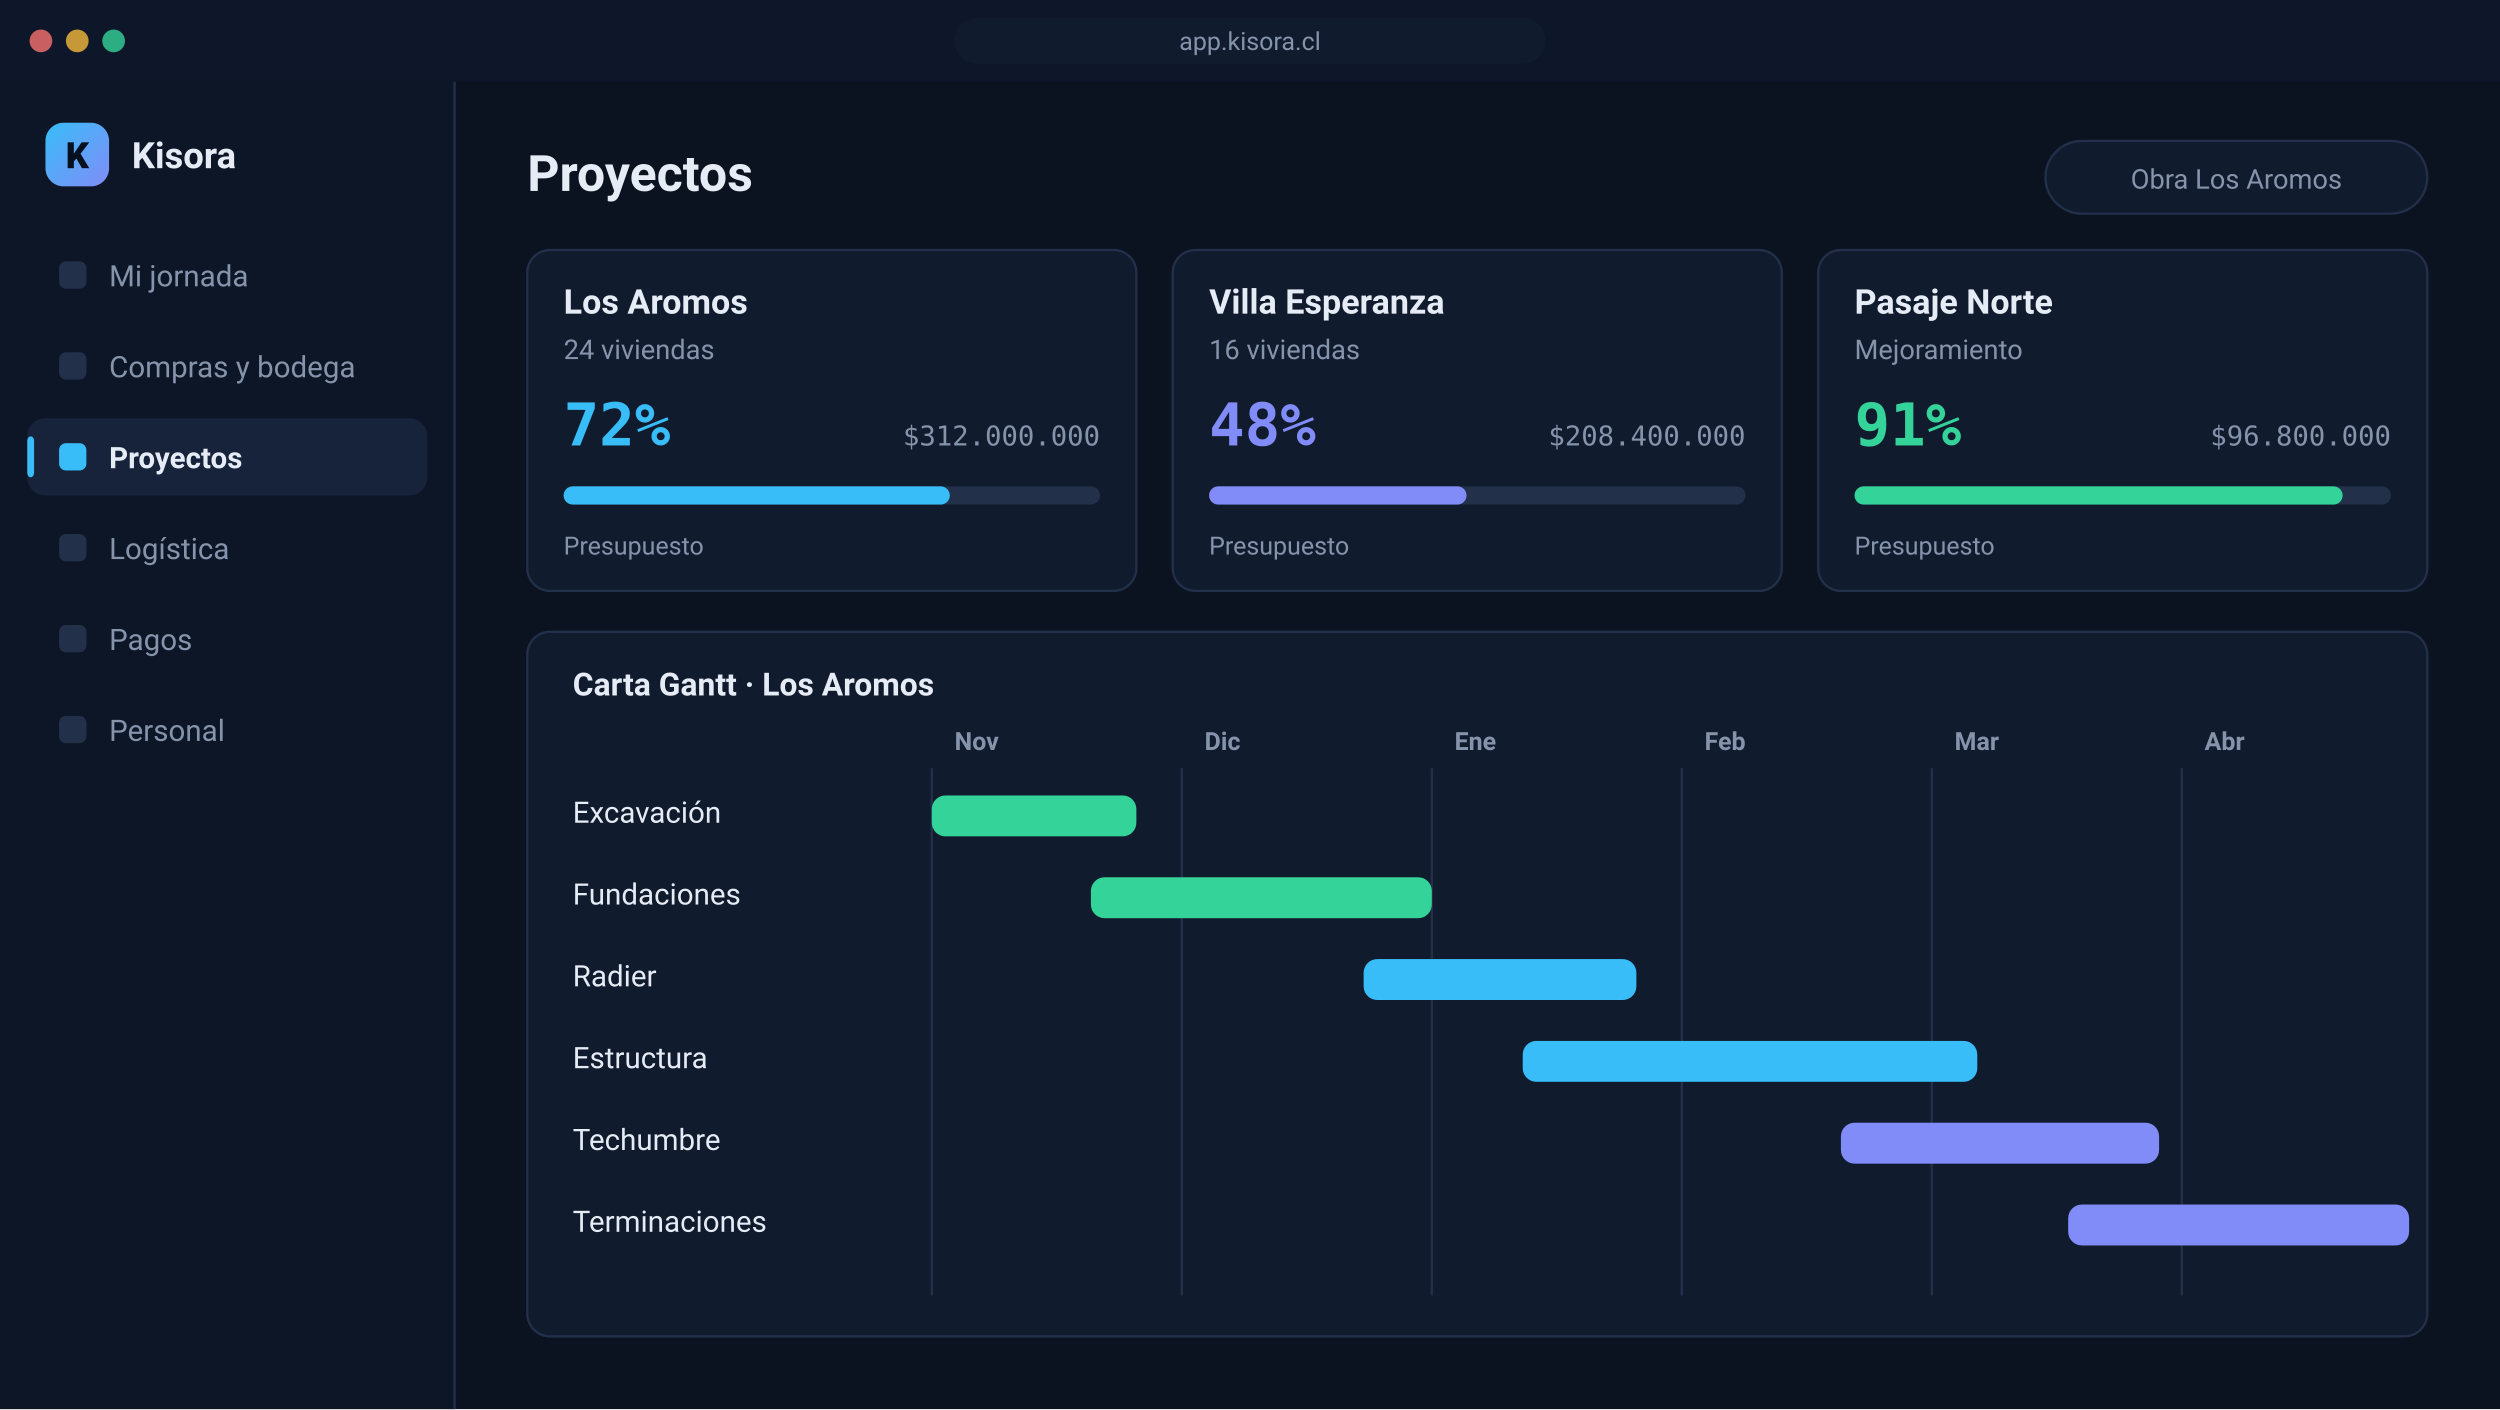
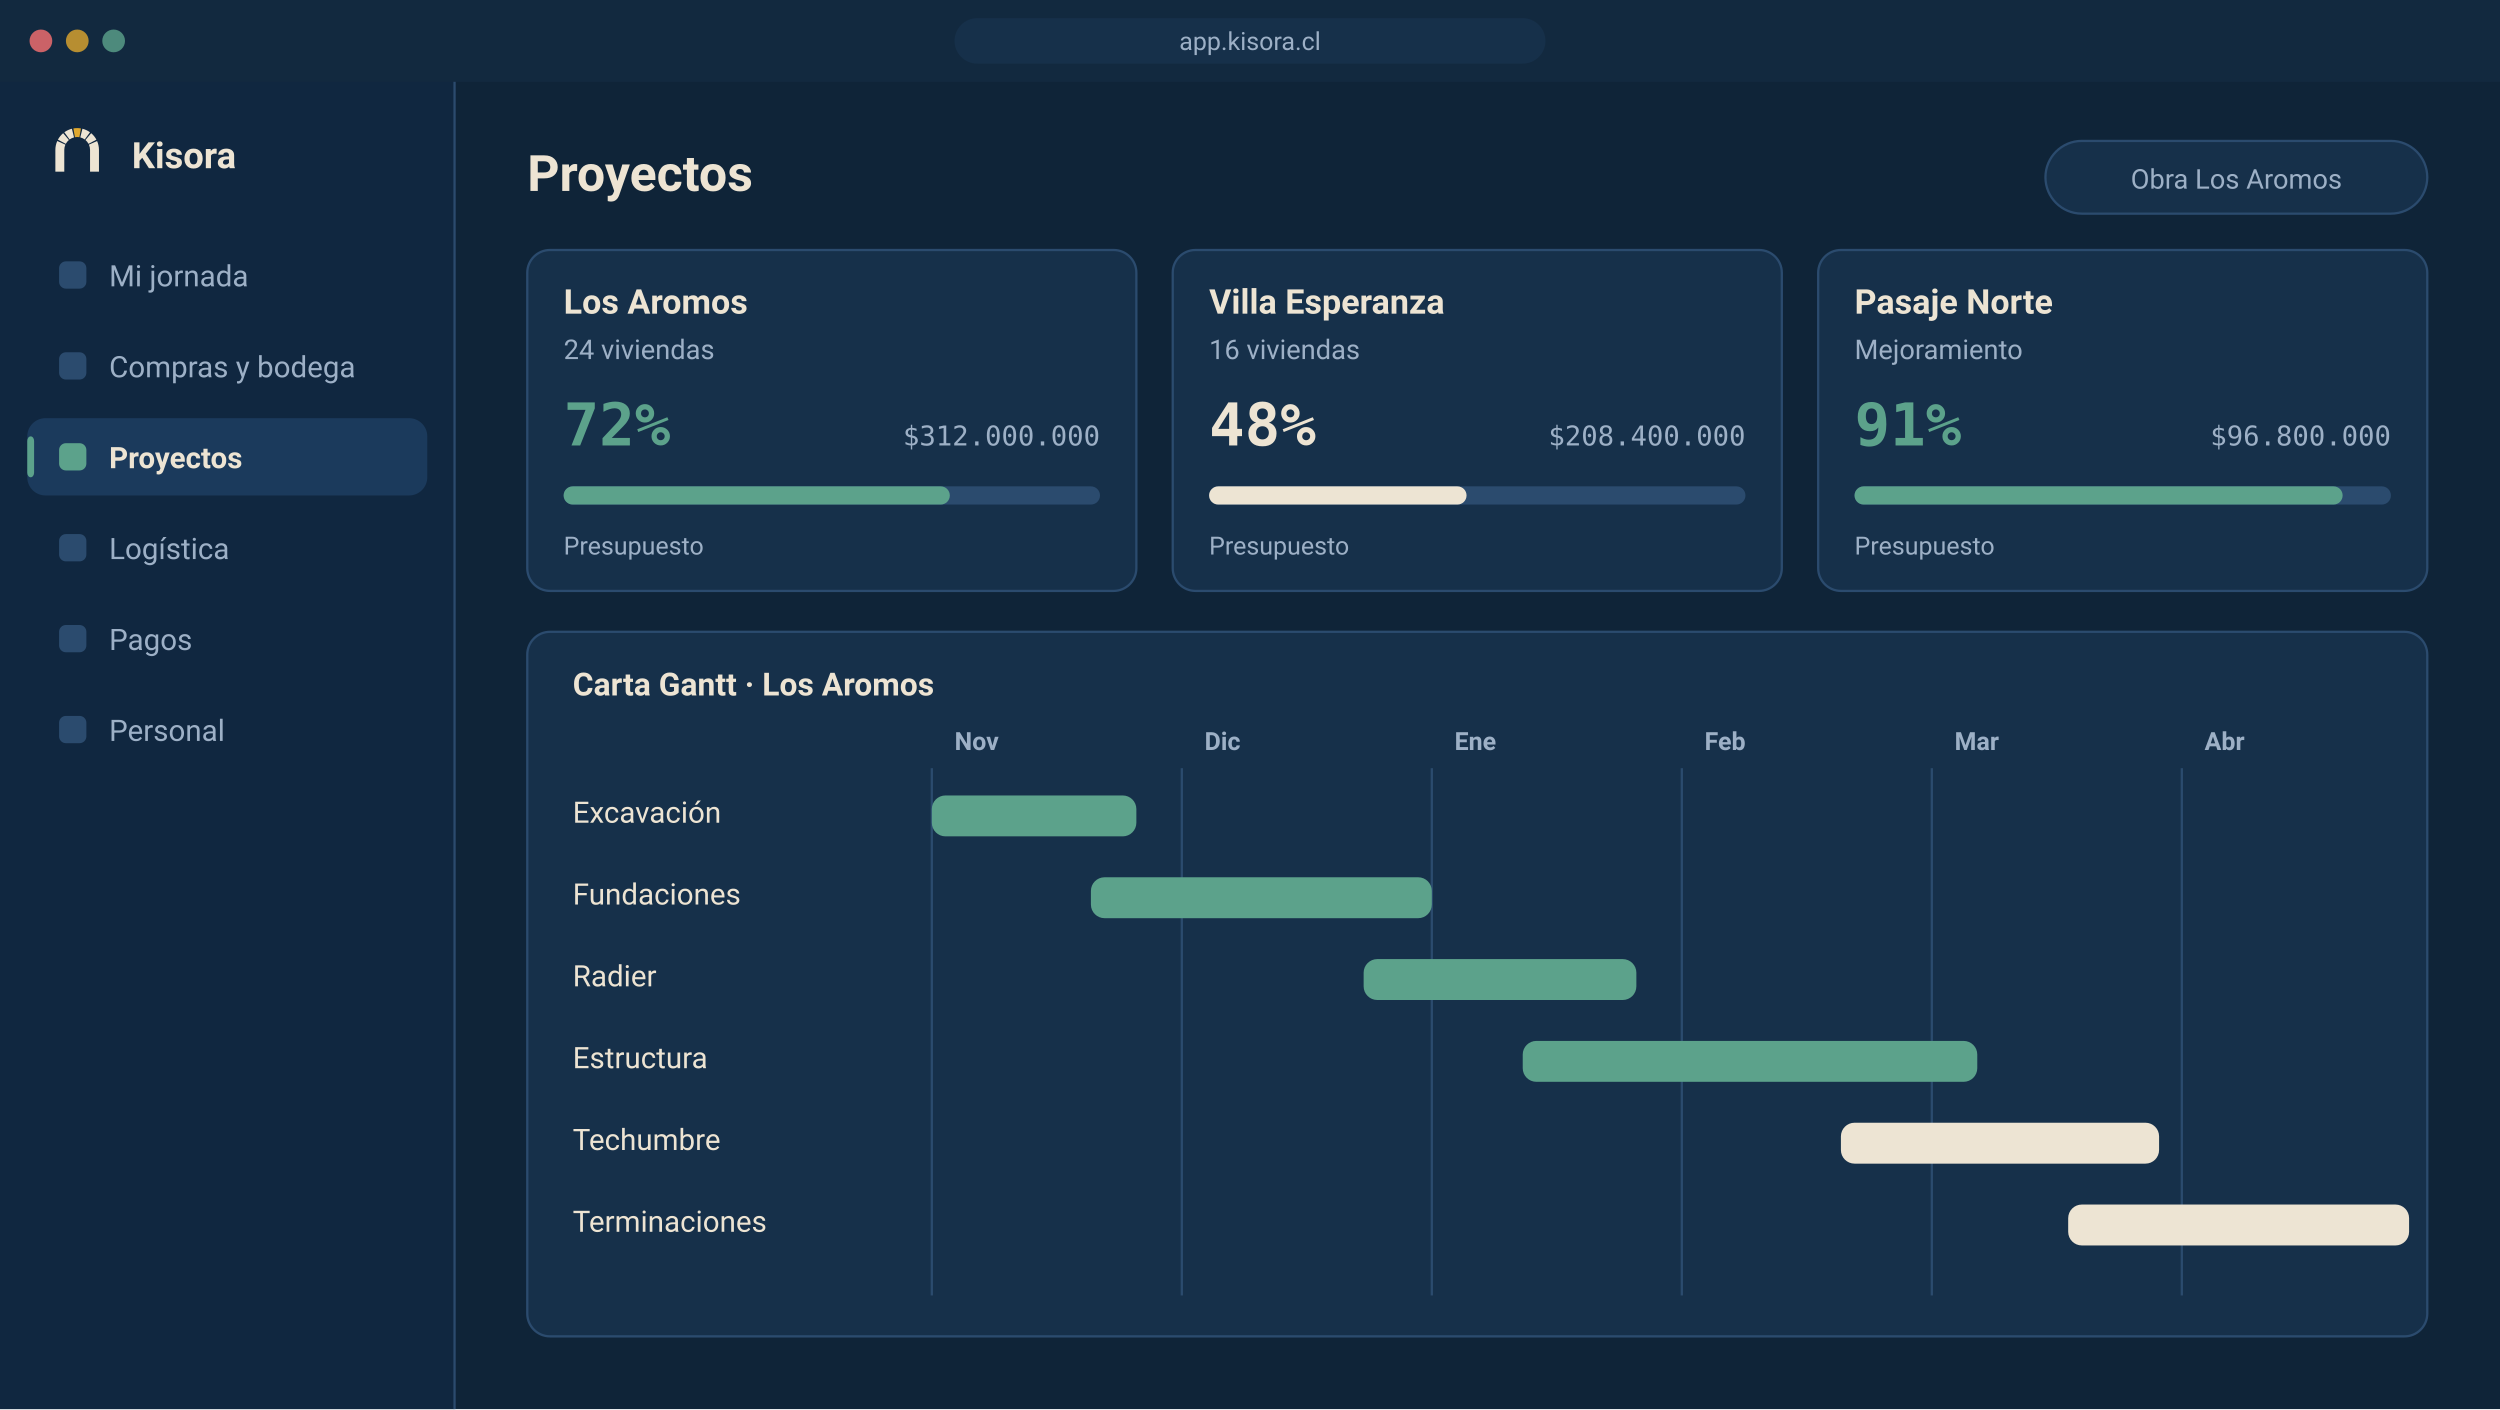
<svg xmlns="http://www.w3.org/2000/svg" viewBox="0 0 1100 620" width="1100" height="620">
-   <defs>
-     <linearGradient id="g" x1="0" y1="0" x2="1" y2="1">
-       <stop offset="0" stop-color="#38BDF8" />
-       <stop offset="1" stop-color="#818CF8" />
-     </linearGradient>
-   </defs>
-   <rect x="0" y="0" width="1100" height="620" rx="0" fill="#0B1220" />
-   <rect x="0" y="0" width="1100" height="36" rx="0" fill="#0E1729" />
+   <rect x="0" y="0" width="1100" height="620" rx="0" fill="#0F2438" />
+   <rect x="0" y="0" width="1100" height="36" rx="0" fill="#12293F" />
  <circle cx="18" cy="18" r="5" fill="#F87171" fill-opacity=".8" />
-   <circle cx="34" cy="18" r="5" fill="#F5B83D" fill-opacity=".8" />
-   <circle cx="50" cy="18" r="5" fill="#34D399" fill-opacity=".8" />
-   <rect x="420" y="8" width="260" height="20" rx="10" fill="#111B2E" />
-   <text x="550" y="22" font-size="11" fill="#8593AB" font-weight="400" text-anchor="middle" font-family="'Segoe UI',Roboto,Helvetica,Arial,sans-serif">app.kisora.cl</text>
-   <rect x="0" y="36" width="200" height="584" rx="0" fill="#0D1626" />
-   <line x1="200" y1="36" x2="200" y2="620" stroke="#22304A" />
-   <rect x="20" y="54" width="28" height="28" rx="8" fill="url(#g)" />
-   <text x="34" y="74" font-size="16" fill="#06101F" font-weight="800" text-anchor="middle" font-family="'Segoe UI',Roboto,Helvetica,Arial,sans-serif">K</text>
-   <text x="58" y="74" font-size="16" fill="#E6ECF5" font-weight="700" text-anchor="start" font-family="'Segoe UI',Roboto,Helvetica,Arial,sans-serif">Kisora</text>
-   <rect x="26" y="115" width="12" height="12" rx="3" fill="#22304A" />
-   <text x="48" y="126" font-size="13" fill="#8593AB" font-weight="400" text-anchor="start" font-family="'Segoe UI',Roboto,Helvetica,Arial,sans-serif">Mi jornada</text>
-   <rect x="26" y="155" width="12" height="12" rx="3" fill="#22304A" />
-   <text x="48" y="166" font-size="13" fill="#8593AB" font-weight="400" text-anchor="start" font-family="'Segoe UI',Roboto,Helvetica,Arial,sans-serif">Compras y bodega</text>
-   <rect x="12" y="184" width="176" height="34" rx="8" fill="#16233B" />
-   <rect x="12" y="192" width="3" height="18" rx="2" fill="#38BDF8" />
-   <rect x="26" y="195" width="12" height="12" rx="3" fill="#38BDF8" />
-   <text x="48" y="206" font-size="13" fill="#E6ECF5" font-weight="600" text-anchor="start" font-family="'Segoe UI',Roboto,Helvetica,Arial,sans-serif">Proyectos</text>
-   <rect x="26" y="235" width="12" height="12" rx="3" fill="#22304A" />
-   <text x="48" y="246" font-size="13" fill="#8593AB" font-weight="400" text-anchor="start" font-family="'Segoe UI',Roboto,Helvetica,Arial,sans-serif">Logística</text>
-   <rect x="26" y="275" width="12" height="12" rx="3" fill="#22304A" />
-   <text x="48" y="286" font-size="13" fill="#8593AB" font-weight="400" text-anchor="start" font-family="'Segoe UI',Roboto,Helvetica,Arial,sans-serif">Pagos</text>
-   <rect x="26" y="315" width="12" height="12" rx="3" fill="#22304A" />
-   <text x="48" y="326" font-size="13" fill="#8593AB" font-weight="400" text-anchor="start" font-family="'Segoe UI',Roboto,Helvetica,Arial,sans-serif">Personal</text>
-   <text x="232" y="84" font-size="22" fill="#E6ECF5" font-weight="700" text-anchor="start" font-family="'Segoe UI',Roboto,Helvetica,Arial,sans-serif">Proyectos</text>
-   <rect x="900" y="62" width="168" height="32" rx="16" fill="#111B2E" stroke="#22304A" />
-   <text x="984" y="83" font-size="12" fill="#8593AB" font-weight="400" text-anchor="middle" font-family="'Segoe UI',Roboto,Helvetica,Arial,sans-serif">Obra Los Aromos</text>
-   <rect x="232" y="110" width="268" height="150" rx="10" fill="#111B2E" stroke="#22304A" />
-   <text x="248" y="138" font-size="15" fill="#E6ECF5" font-weight="700" text-anchor="start" font-family="'Segoe UI',Roboto,Helvetica,Arial,sans-serif">Los Aromos</text>
-   <text x="248" y="158" font-size="12" fill="#8593AB" font-weight="400" text-anchor="start" font-family="'Segoe UI',Roboto,Helvetica,Arial,sans-serif">24 viviendas</text>
-   <text x="248" y="196" font-size="26" fill="#38BDF8" font-weight="700" text-anchor="start" font-family="ui-monospace,Consolas,Menlo,monospace">72%</text>
-   <text x="484" y="196" font-size="12" fill="#8593AB" font-weight="400" text-anchor="end" font-family="ui-monospace,Consolas,Menlo,monospace">$312.000.000</text>
-   <rect x="248" y="214" width="236" height="8" rx="4" fill="#22304A" />
-   <rect x="248" y="214" width="169.92" height="8" rx="4" fill="#38BDF8" />
-   <text x="248" y="244" font-size="11" fill="#8593AB" font-weight="400" text-anchor="start" font-family="'Segoe UI',Roboto,Helvetica,Arial,sans-serif">Presupuesto</text>
-   <rect x="516" y="110" width="268" height="150" rx="10" fill="#111B2E" stroke="#22304A" />
-   <text x="532" y="138" font-size="15" fill="#E6ECF5" font-weight="700" text-anchor="start" font-family="'Segoe UI',Roboto,Helvetica,Arial,sans-serif">Villa Esperanza</text>
-   <text x="532" y="158" font-size="12" fill="#8593AB" font-weight="400" text-anchor="start" font-family="'Segoe UI',Roboto,Helvetica,Arial,sans-serif">16 viviendas</text>
-   <text x="532" y="196" font-size="26" fill="#818CF8" font-weight="700" text-anchor="start" font-family="ui-monospace,Consolas,Menlo,monospace">48%</text>
-   <text x="768" y="196" font-size="12" fill="#8593AB" font-weight="400" text-anchor="end" font-family="ui-monospace,Consolas,Menlo,monospace">$208.400.000</text>
-   <rect x="532" y="214" width="236" height="8" rx="4" fill="#22304A" />
-   <rect x="532" y="214" width="113.28" height="8" rx="4" fill="#818CF8" />
-   <text x="532" y="244" font-size="11" fill="#8593AB" font-weight="400" text-anchor="start" font-family="'Segoe UI',Roboto,Helvetica,Arial,sans-serif">Presupuesto</text>
-   <rect x="800" y="110" width="268" height="150" rx="10" fill="#111B2E" stroke="#22304A" />
-   <text x="816" y="138" font-size="15" fill="#E6ECF5" font-weight="700" text-anchor="start" font-family="'Segoe UI',Roboto,Helvetica,Arial,sans-serif">Pasaje Norte</text>
-   <text x="816" y="158" font-size="12" fill="#8593AB" font-weight="400" text-anchor="start" font-family="'Segoe UI',Roboto,Helvetica,Arial,sans-serif">Mejoramiento</text>
-   <text x="816" y="196" font-size="26" fill="#34D399" font-weight="700" text-anchor="start" font-family="ui-monospace,Consolas,Menlo,monospace">91%</text>
-   <text x="1052" y="196" font-size="12" fill="#8593AB" font-weight="400" text-anchor="end" font-family="ui-monospace,Consolas,Menlo,monospace">$96.800.000</text>
-   <rect x="816" y="214" width="236" height="8" rx="4" fill="#22304A" />
-   <rect x="816" y="214" width="214.76" height="8" rx="4" fill="#34D399" />
-   <text x="816" y="244" font-size="11" fill="#8593AB" font-weight="400" text-anchor="start" font-family="'Segoe UI',Roboto,Helvetica,Arial,sans-serif">Presupuesto</text>
-   <rect x="232" y="278" width="836" height="310" rx="10" fill="#111B2E" stroke="#22304A" />
-   <text x="252" y="306" font-size="14" fill="#E6ECF5" font-weight="700" text-anchor="start" font-family="'Segoe UI',Roboto,Helvetica,Arial,sans-serif">Carta Gantt · Los Aromos</text>
-   <text x="420" y="330" font-size="11" fill="#8593AB" font-weight="600" text-anchor="start" font-family="'Segoe UI',Roboto,Helvetica,Arial,sans-serif">Nov</text>
-   <line x1="410" y1="338" x2="410" y2="570" stroke="#22304A" />
-   <text x="530" y="330" font-size="11" fill="#8593AB" font-weight="600" text-anchor="start" font-family="'Segoe UI',Roboto,Helvetica,Arial,sans-serif">Dic</text>
-   <line x1="520" y1="338" x2="520" y2="570" stroke="#22304A" />
-   <text x="640" y="330" font-size="11" fill="#8593AB" font-weight="600" text-anchor="start" font-family="'Segoe UI',Roboto,Helvetica,Arial,sans-serif">Ene</text>
-   <line x1="630" y1="338" x2="630" y2="570" stroke="#22304A" />
-   <text x="750" y="330" font-size="11" fill="#8593AB" font-weight="600" text-anchor="start" font-family="'Segoe UI',Roboto,Helvetica,Arial,sans-serif">Feb</text>
-   <line x1="740" y1="338" x2="740" y2="570" stroke="#22304A" />
-   <text x="860" y="330" font-size="11" fill="#8593AB" font-weight="600" text-anchor="start" font-family="'Segoe UI',Roboto,Helvetica,Arial,sans-serif">Mar</text>
-   <line x1="850" y1="338" x2="850" y2="570" stroke="#22304A" />
-   <text x="970" y="330" font-size="11" fill="#8593AB" font-weight="600" text-anchor="start" font-family="'Segoe UI',Roboto,Helvetica,Arial,sans-serif">Abr</text>
-   <line x1="960" y1="338" x2="960" y2="570" stroke="#22304A" />
-   <text x="252" y="362" font-size="13" fill="#E6ECF5" font-weight="400" text-anchor="start" font-family="'Segoe UI',Roboto,Helvetica,Arial,sans-serif">Excavación</text>
-   <rect x="410" y="350" width="90" height="18" rx="6" fill="#34D399" />
-   <text x="252" y="398" font-size="13" fill="#E6ECF5" font-weight="400" text-anchor="start" font-family="'Segoe UI',Roboto,Helvetica,Arial,sans-serif">Fundaciones</text>
-   <rect x="480" y="386" width="150" height="18" rx="6" fill="#34D399" />
-   <text x="252" y="434" font-size="13" fill="#E6ECF5" font-weight="400" text-anchor="start" font-family="'Segoe UI',Roboto,Helvetica,Arial,sans-serif">Radier</text>
-   <rect x="600" y="422" width="120" height="18" rx="6" fill="#38BDF8" />
-   <text x="252" y="470" font-size="13" fill="#E6ECF5" font-weight="400" text-anchor="start" font-family="'Segoe UI',Roboto,Helvetica,Arial,sans-serif">Estructura</text>
-   <rect x="670" y="458" width="200" height="18" rx="6" fill="#38BDF8" />
-   <text x="252" y="506" font-size="13" fill="#E6ECF5" font-weight="400" text-anchor="start" font-family="'Segoe UI',Roboto,Helvetica,Arial,sans-serif">Techumbre</text>
-   <rect x="810" y="494" width="140" height="18" rx="6" fill="#818CF8" />
-   <text x="252" y="542" font-size="13" fill="#E6ECF5" font-weight="400" text-anchor="start" font-family="'Segoe UI',Roboto,Helvetica,Arial,sans-serif">Terminaciones</text>
-   <rect x="910" y="530" width="150" height="18" rx="6" fill="#818CF8" />
+   <circle cx="34" cy="18" r="5" fill="#E0A82E" fill-opacity=".8" />
+   <circle cx="50" cy="18" r="5" fill="#5CA28B" fill-opacity=".8" />
+   <rect x="420" y="8" width="260" height="20" rx="10" fill="#16304A" />
+   <text x="550" y="22" font-size="11" fill="#9DB0C6" font-weight="400" text-anchor="middle" font-family="'Segoe UI',Roboto,Helvetica,Arial,sans-serif">app.kisora.cl</text>
+   <rect x="0" y="36" width="200" height="584" rx="0" fill="#102740" />
+   <line x1="200" y1="36" x2="200" y2="620" stroke="#2B4B6E" />
+   <g transform="translate(20 52) scale(.109)">
+     <path fill="#E0A82E" d="M112.72 41.34A88 88 0 0 1 143.28 41.34L137.03 76.79A52 52 0 0 0 118.97 76.79Z" />
+     <path fill="#EDE4D3" d="M208.39 92.21A88 88 0 0 1 216 128L216 216L180 216L180 128A52 52 0 0 0 175.5 106.85Z" />
+     <path fill="#EDE4D3" d="M184.57 60.59A88 88 0 0 1 205.7 86.69L173.91 103.59A52 52 0 0 0 161.42 88.17Z" />
+     <path fill="#EDE4D3" d="M149.29 42.61A88 88 0 0 1 179.73 56.81L158.56 85.93A52 52 0 0 0 140.58 77.54Z" />
+     <path fill="#EDE4D3" d="M47.61 92.21A88 88 0 0 0 40 128L40 216L76 216L76 128A52 52 0 0 1 80.5 106.85Z" />
+     <path fill="#EDE4D3" d="M71.43 60.59A88 88 0 0 0 50.3 86.69L82.09 103.59A52 52 0 0 1 94.58 88.17Z" />
+     <path fill="#EDE4D3" d="M106.71 42.61A88 88 0 0 0 76.27 56.81L97.44 85.93A52 52 0 0 1 115.42 77.54Z" />
+   </g>
+   <text x="58" y="74" font-size="16" fill="#EDE4D3" font-weight="700" text-anchor="start" font-family="'Segoe UI',Roboto,Helvetica,Arial,sans-serif">Kisora</text>
+   <rect x="26" y="115" width="12" height="12" rx="3" fill="#2B4B6E" />
+   <text x="48" y="126" font-size="13" fill="#9DB0C6" font-weight="400" text-anchor="start" font-family="'Segoe UI',Roboto,Helvetica,Arial,sans-serif">Mi jornada</text>
+   <rect x="26" y="155" width="12" height="12" rx="3" fill="#2B4B6E" />
+   <text x="48" y="166" font-size="13" fill="#9DB0C6" font-weight="400" text-anchor="start" font-family="'Segoe UI',Roboto,Helvetica,Arial,sans-serif">Compras y bodega</text>
+   <rect x="12" y="184" width="176" height="34" rx="8" fill="#1B3A5C" />
+   <rect x="12" y="192" width="3" height="18" rx="2" fill="#5CA28B" />
+   <rect x="26" y="195" width="12" height="12" rx="3" fill="#5CA28B" />
+   <text x="48" y="206" font-size="13" fill="#EDE4D3" font-weight="600" text-anchor="start" font-family="'Segoe UI',Roboto,Helvetica,Arial,sans-serif">Proyectos</text>
+   <rect x="26" y="235" width="12" height="12" rx="3" fill="#2B4B6E" />
+   <text x="48" y="246" font-size="13" fill="#9DB0C6" font-weight="400" text-anchor="start" font-family="'Segoe UI',Roboto,Helvetica,Arial,sans-serif">Logística</text>
+   <rect x="26" y="275" width="12" height="12" rx="3" fill="#2B4B6E" />
+   <text x="48" y="286" font-size="13" fill="#9DB0C6" font-weight="400" text-anchor="start" font-family="'Segoe UI',Roboto,Helvetica,Arial,sans-serif">Pagos</text>
+   <rect x="26" y="315" width="12" height="12" rx="3" fill="#2B4B6E" />
+   <text x="48" y="326" font-size="13" fill="#9DB0C6" font-weight="400" text-anchor="start" font-family="'Segoe UI',Roboto,Helvetica,Arial,sans-serif">Personal</text>
+   <text x="232" y="84" font-size="22" fill="#EDE4D3" font-weight="700" text-anchor="start" font-family="'Segoe UI',Roboto,Helvetica,Arial,sans-serif">Proyectos</text>
+   <rect x="900" y="62" width="168" height="32" rx="16" fill="#16304A" stroke="#2B4B6E" />
+   <text x="984" y="83" font-size="12" fill="#9DB0C6" font-weight="400" text-anchor="middle" font-family="'Segoe UI',Roboto,Helvetica,Arial,sans-serif">Obra Los Aromos</text>
+   <rect x="232" y="110" width="268" height="150" rx="10" fill="#16304A" stroke="#2B4B6E" />
+   <text x="248" y="138" font-size="15" fill="#EDE4D3" font-weight="700" text-anchor="start" font-family="'Segoe UI',Roboto,Helvetica,Arial,sans-serif">Los Aromos</text>
+   <text x="248" y="158" font-size="12" fill="#9DB0C6" font-weight="400" text-anchor="start" font-family="'Segoe UI',Roboto,Helvetica,Arial,sans-serif">24 viviendas</text>
+   <text x="248" y="196" font-size="26" fill="#5CA28B" font-weight="700" text-anchor="start" font-family="ui-monospace,Consolas,Menlo,monospace">72%</text>
+   <text x="484" y="196" font-size="12" fill="#9DB0C6" font-weight="400" text-anchor="end" font-family="ui-monospace,Consolas,Menlo,monospace">$312.000.000</text>
+   <rect x="248" y="214" width="236" height="8" rx="4" fill="#2B4B6E" />
+   <rect x="248" y="214" width="169.92" height="8" rx="4" fill="#5CA28B" />
+   <text x="248" y="244" font-size="11" fill="#9DB0C6" font-weight="400" text-anchor="start" font-family="'Segoe UI',Roboto,Helvetica,Arial,sans-serif">Presupuesto</text>
+   <rect x="516" y="110" width="268" height="150" rx="10" fill="#16304A" stroke="#2B4B6E" />
+   <text x="532" y="138" font-size="15" fill="#EDE4D3" font-weight="700" text-anchor="start" font-family="'Segoe UI',Roboto,Helvetica,Arial,sans-serif">Villa Esperanza</text>
+   <text x="532" y="158" font-size="12" fill="#9DB0C6" font-weight="400" text-anchor="start" font-family="'Segoe UI',Roboto,Helvetica,Arial,sans-serif">16 viviendas</text>
+   <text x="532" y="196" font-size="26" fill="#EDE4D3" font-weight="700" text-anchor="start" font-family="ui-monospace,Consolas,Menlo,monospace">48%</text>
+   <text x="768" y="196" font-size="12" fill="#9DB0C6" font-weight="400" text-anchor="end" font-family="ui-monospace,Consolas,Menlo,monospace">$208.400.000</text>
+   <rect x="532" y="214" width="236" height="8" rx="4" fill="#2B4B6E" />
+   <rect x="532" y="214" width="113.28" height="8" rx="4" fill="#EDE4D3" />
+   <text x="532" y="244" font-size="11" fill="#9DB0C6" font-weight="400" text-anchor="start" font-family="'Segoe UI',Roboto,Helvetica,Arial,sans-serif">Presupuesto</text>
+   <rect x="800" y="110" width="268" height="150" rx="10" fill="#16304A" stroke="#2B4B6E" />
+   <text x="816" y="138" font-size="15" fill="#EDE4D3" font-weight="700" text-anchor="start" font-family="'Segoe UI',Roboto,Helvetica,Arial,sans-serif">Pasaje Norte</text>
+   <text x="816" y="158" font-size="12" fill="#9DB0C6" font-weight="400" text-anchor="start" font-family="'Segoe UI',Roboto,Helvetica,Arial,sans-serif">Mejoramiento</text>
+   <text x="816" y="196" font-size="26" fill="#5CA28B" font-weight="700" text-anchor="start" font-family="ui-monospace,Consolas,Menlo,monospace">91%</text>
+   <text x="1052" y="196" font-size="12" fill="#9DB0C6" font-weight="400" text-anchor="end" font-family="ui-monospace,Consolas,Menlo,monospace">$96.800.000</text>
+   <rect x="816" y="214" width="236" height="8" rx="4" fill="#2B4B6E" />
+   <rect x="816" y="214" width="214.76" height="8" rx="4" fill="#5CA28B" />
+   <text x="816" y="244" font-size="11" fill="#9DB0C6" font-weight="400" text-anchor="start" font-family="'Segoe UI',Roboto,Helvetica,Arial,sans-serif">Presupuesto</text>
+   <rect x="232" y="278" width="836" height="310" rx="10" fill="#16304A" stroke="#2B4B6E" />
+   <text x="252" y="306" font-size="14" fill="#EDE4D3" font-weight="700" text-anchor="start" font-family="'Segoe UI',Roboto,Helvetica,Arial,sans-serif">Carta Gantt · Los Aromos</text>
+   <text x="420" y="330" font-size="11" fill="#9DB0C6" font-weight="600" text-anchor="start" font-family="'Segoe UI',Roboto,Helvetica,Arial,sans-serif">Nov</text>
+   <line x1="410" y1="338" x2="410" y2="570" stroke="#2B4B6E" />
+   <text x="530" y="330" font-size="11" fill="#9DB0C6" font-weight="600" text-anchor="start" font-family="'Segoe UI',Roboto,Helvetica,Arial,sans-serif">Dic</text>
+   <line x1="520" y1="338" x2="520" y2="570" stroke="#2B4B6E" />
+   <text x="640" y="330" font-size="11" fill="#9DB0C6" font-weight="600" text-anchor="start" font-family="'Segoe UI',Roboto,Helvetica,Arial,sans-serif">Ene</text>
+   <line x1="630" y1="338" x2="630" y2="570" stroke="#2B4B6E" />
+   <text x="750" y="330" font-size="11" fill="#9DB0C6" font-weight="600" text-anchor="start" font-family="'Segoe UI',Roboto,Helvetica,Arial,sans-serif">Feb</text>
+   <line x1="740" y1="338" x2="740" y2="570" stroke="#2B4B6E" />
+   <text x="860" y="330" font-size="11" fill="#9DB0C6" font-weight="600" text-anchor="start" font-family="'Segoe UI',Roboto,Helvetica,Arial,sans-serif">Mar</text>
+   <line x1="850" y1="338" x2="850" y2="570" stroke="#2B4B6E" />
+   <text x="970" y="330" font-size="11" fill="#9DB0C6" font-weight="600" text-anchor="start" font-family="'Segoe UI',Roboto,Helvetica,Arial,sans-serif">Abr</text>
+   <line x1="960" y1="338" x2="960" y2="570" stroke="#2B4B6E" />
+   <text x="252" y="362" font-size="13" fill="#EDE4D3" font-weight="400" text-anchor="start" font-family="'Segoe UI',Roboto,Helvetica,Arial,sans-serif">Excavación</text>
+   <rect x="410" y="350" width="90" height="18" rx="6" fill="#5CA28B" />
+   <text x="252" y="398" font-size="13" fill="#EDE4D3" font-weight="400" text-anchor="start" font-family="'Segoe UI',Roboto,Helvetica,Arial,sans-serif">Fundaciones</text>
+   <rect x="480" y="386" width="150" height="18" rx="6" fill="#5CA28B" />
+   <text x="252" y="434" font-size="13" fill="#EDE4D3" font-weight="400" text-anchor="start" font-family="'Segoe UI',Roboto,Helvetica,Arial,sans-serif">Radier</text>
+   <rect x="600" y="422" width="120" height="18" rx="6" fill="#5CA28B" />
+   <text x="252" y="470" font-size="13" fill="#EDE4D3" font-weight="400" text-anchor="start" font-family="'Segoe UI',Roboto,Helvetica,Arial,sans-serif">Estructura</text>
+   <rect x="670" y="458" width="200" height="18" rx="6" fill="#5CA28B" />
+   <text x="252" y="506" font-size="13" fill="#EDE4D3" font-weight="400" text-anchor="start" font-family="'Segoe UI',Roboto,Helvetica,Arial,sans-serif">Techumbre</text>
+   <rect x="810" y="494" width="140" height="18" rx="6" fill="#EDE4D3" />
+   <text x="252" y="542" font-size="13" fill="#EDE4D3" font-weight="400" text-anchor="start" font-family="'Segoe UI',Roboto,Helvetica,Arial,sans-serif">Terminaciones</text>
+   <rect x="910" y="530" width="150" height="18" rx="6" fill="#EDE4D3" />
</svg>
